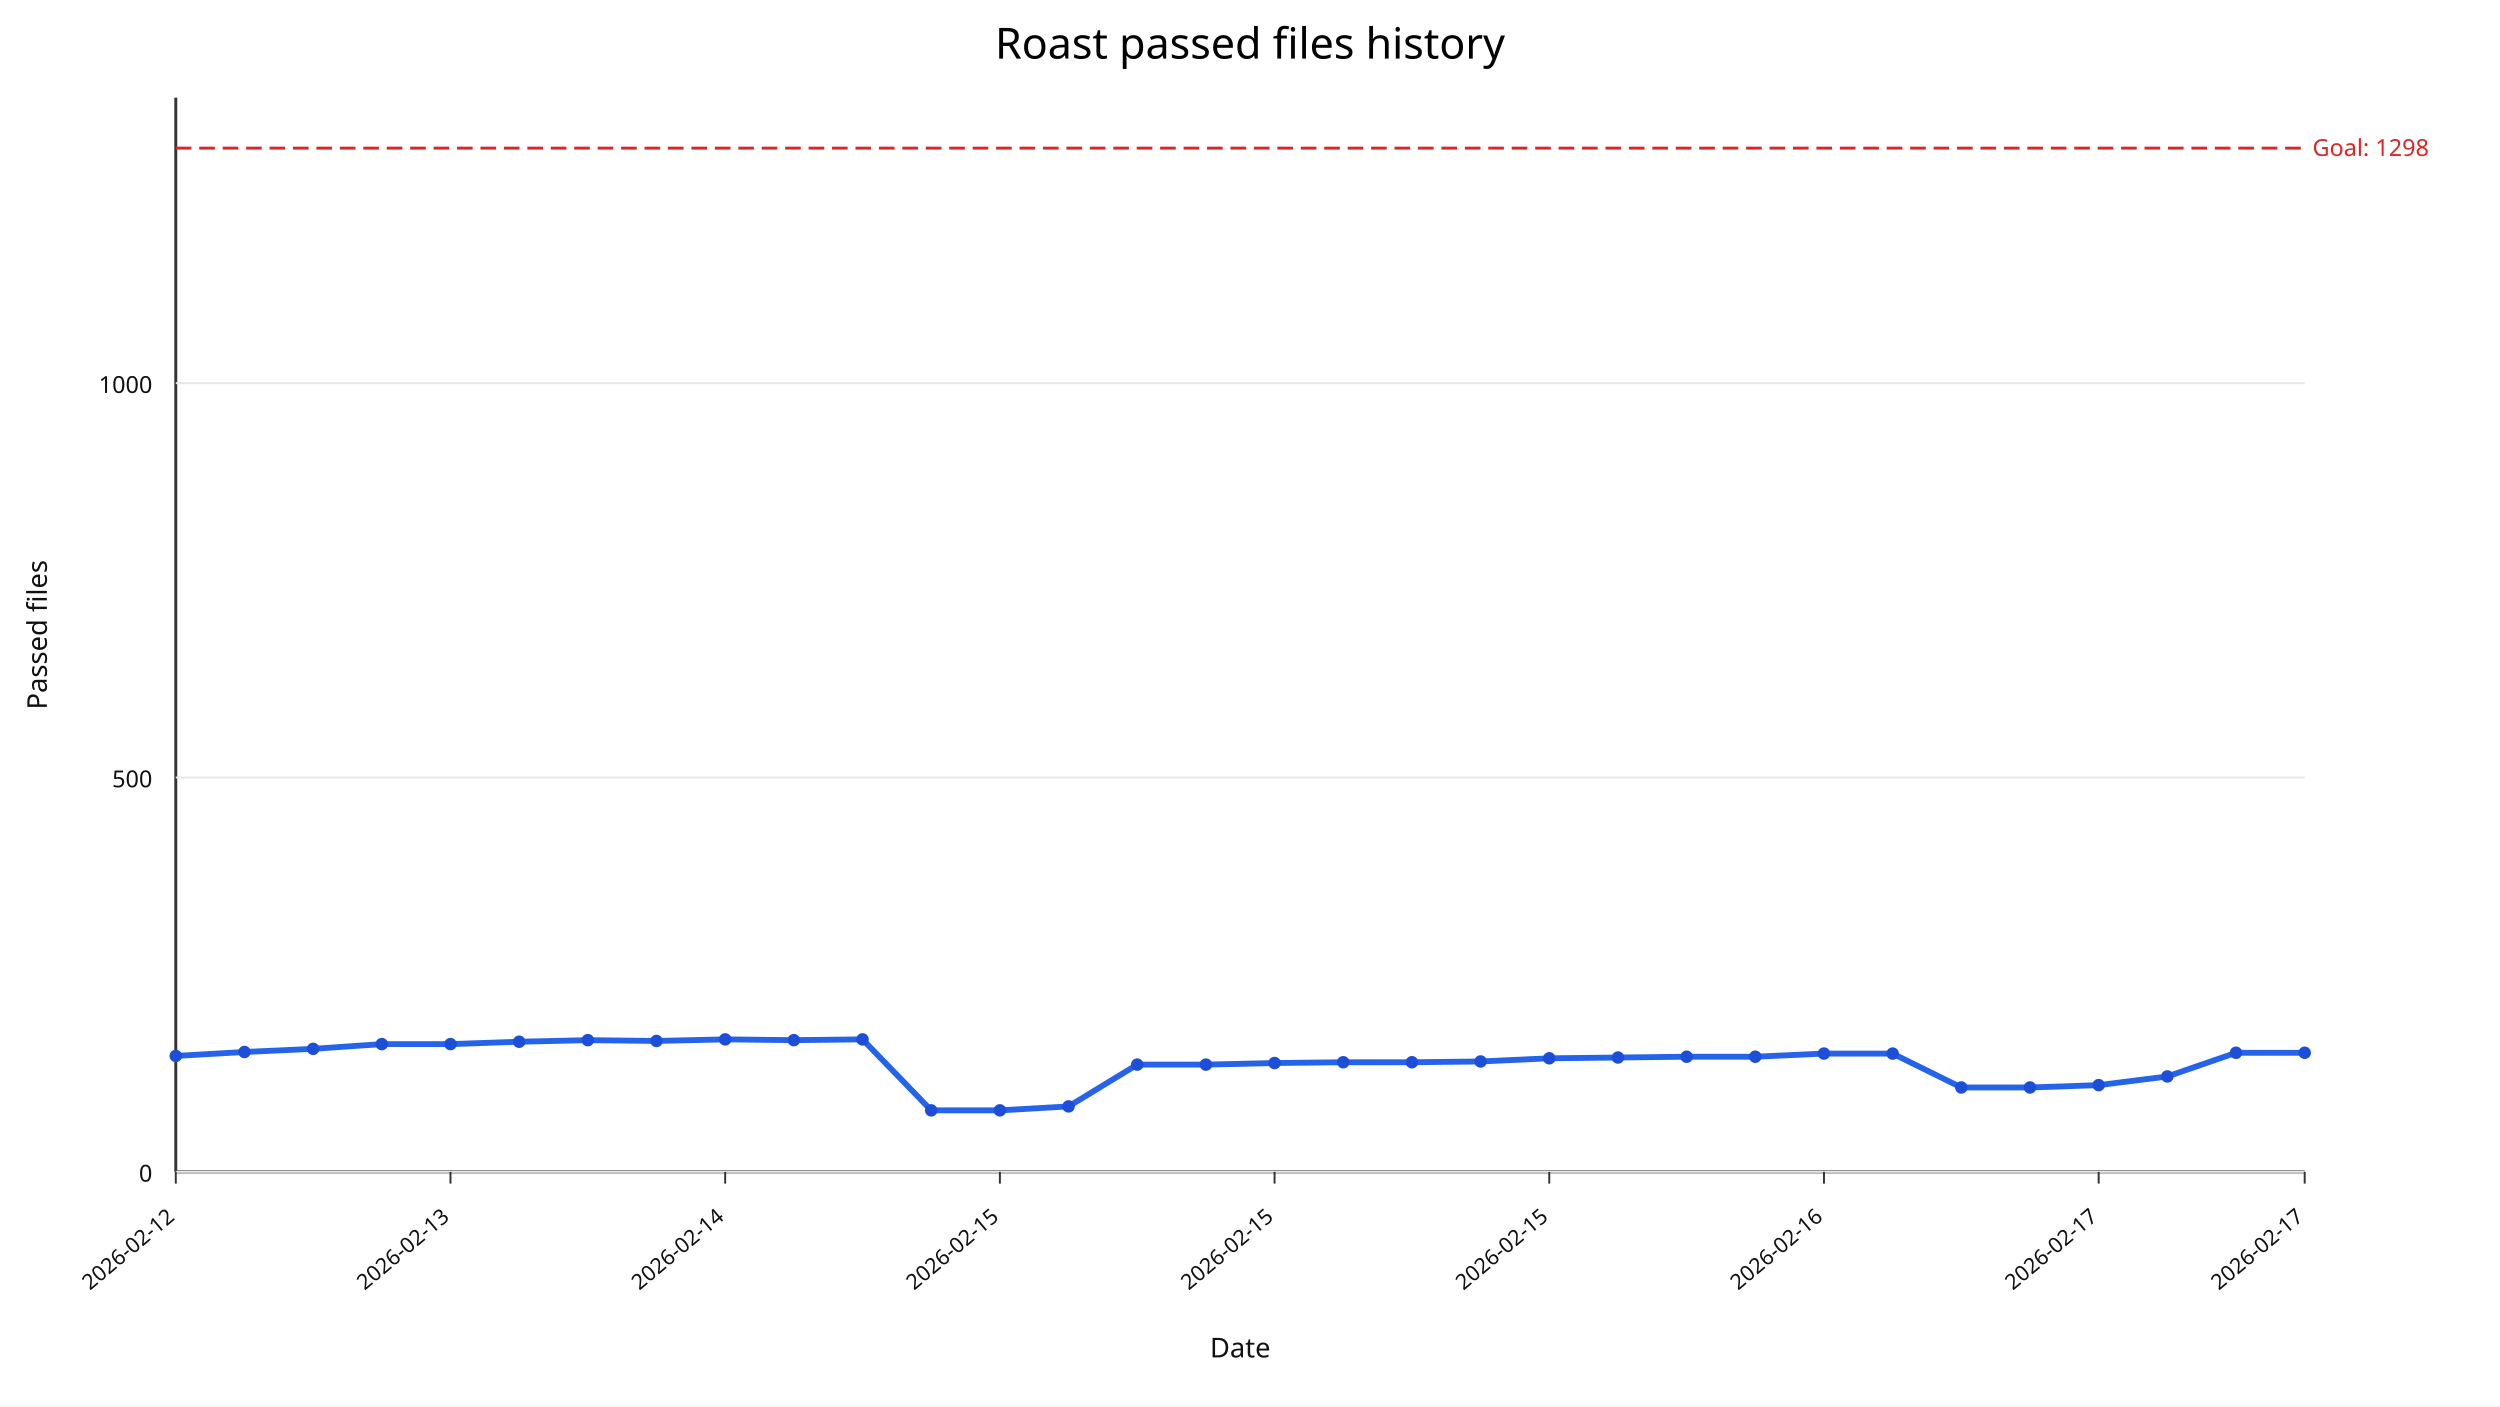
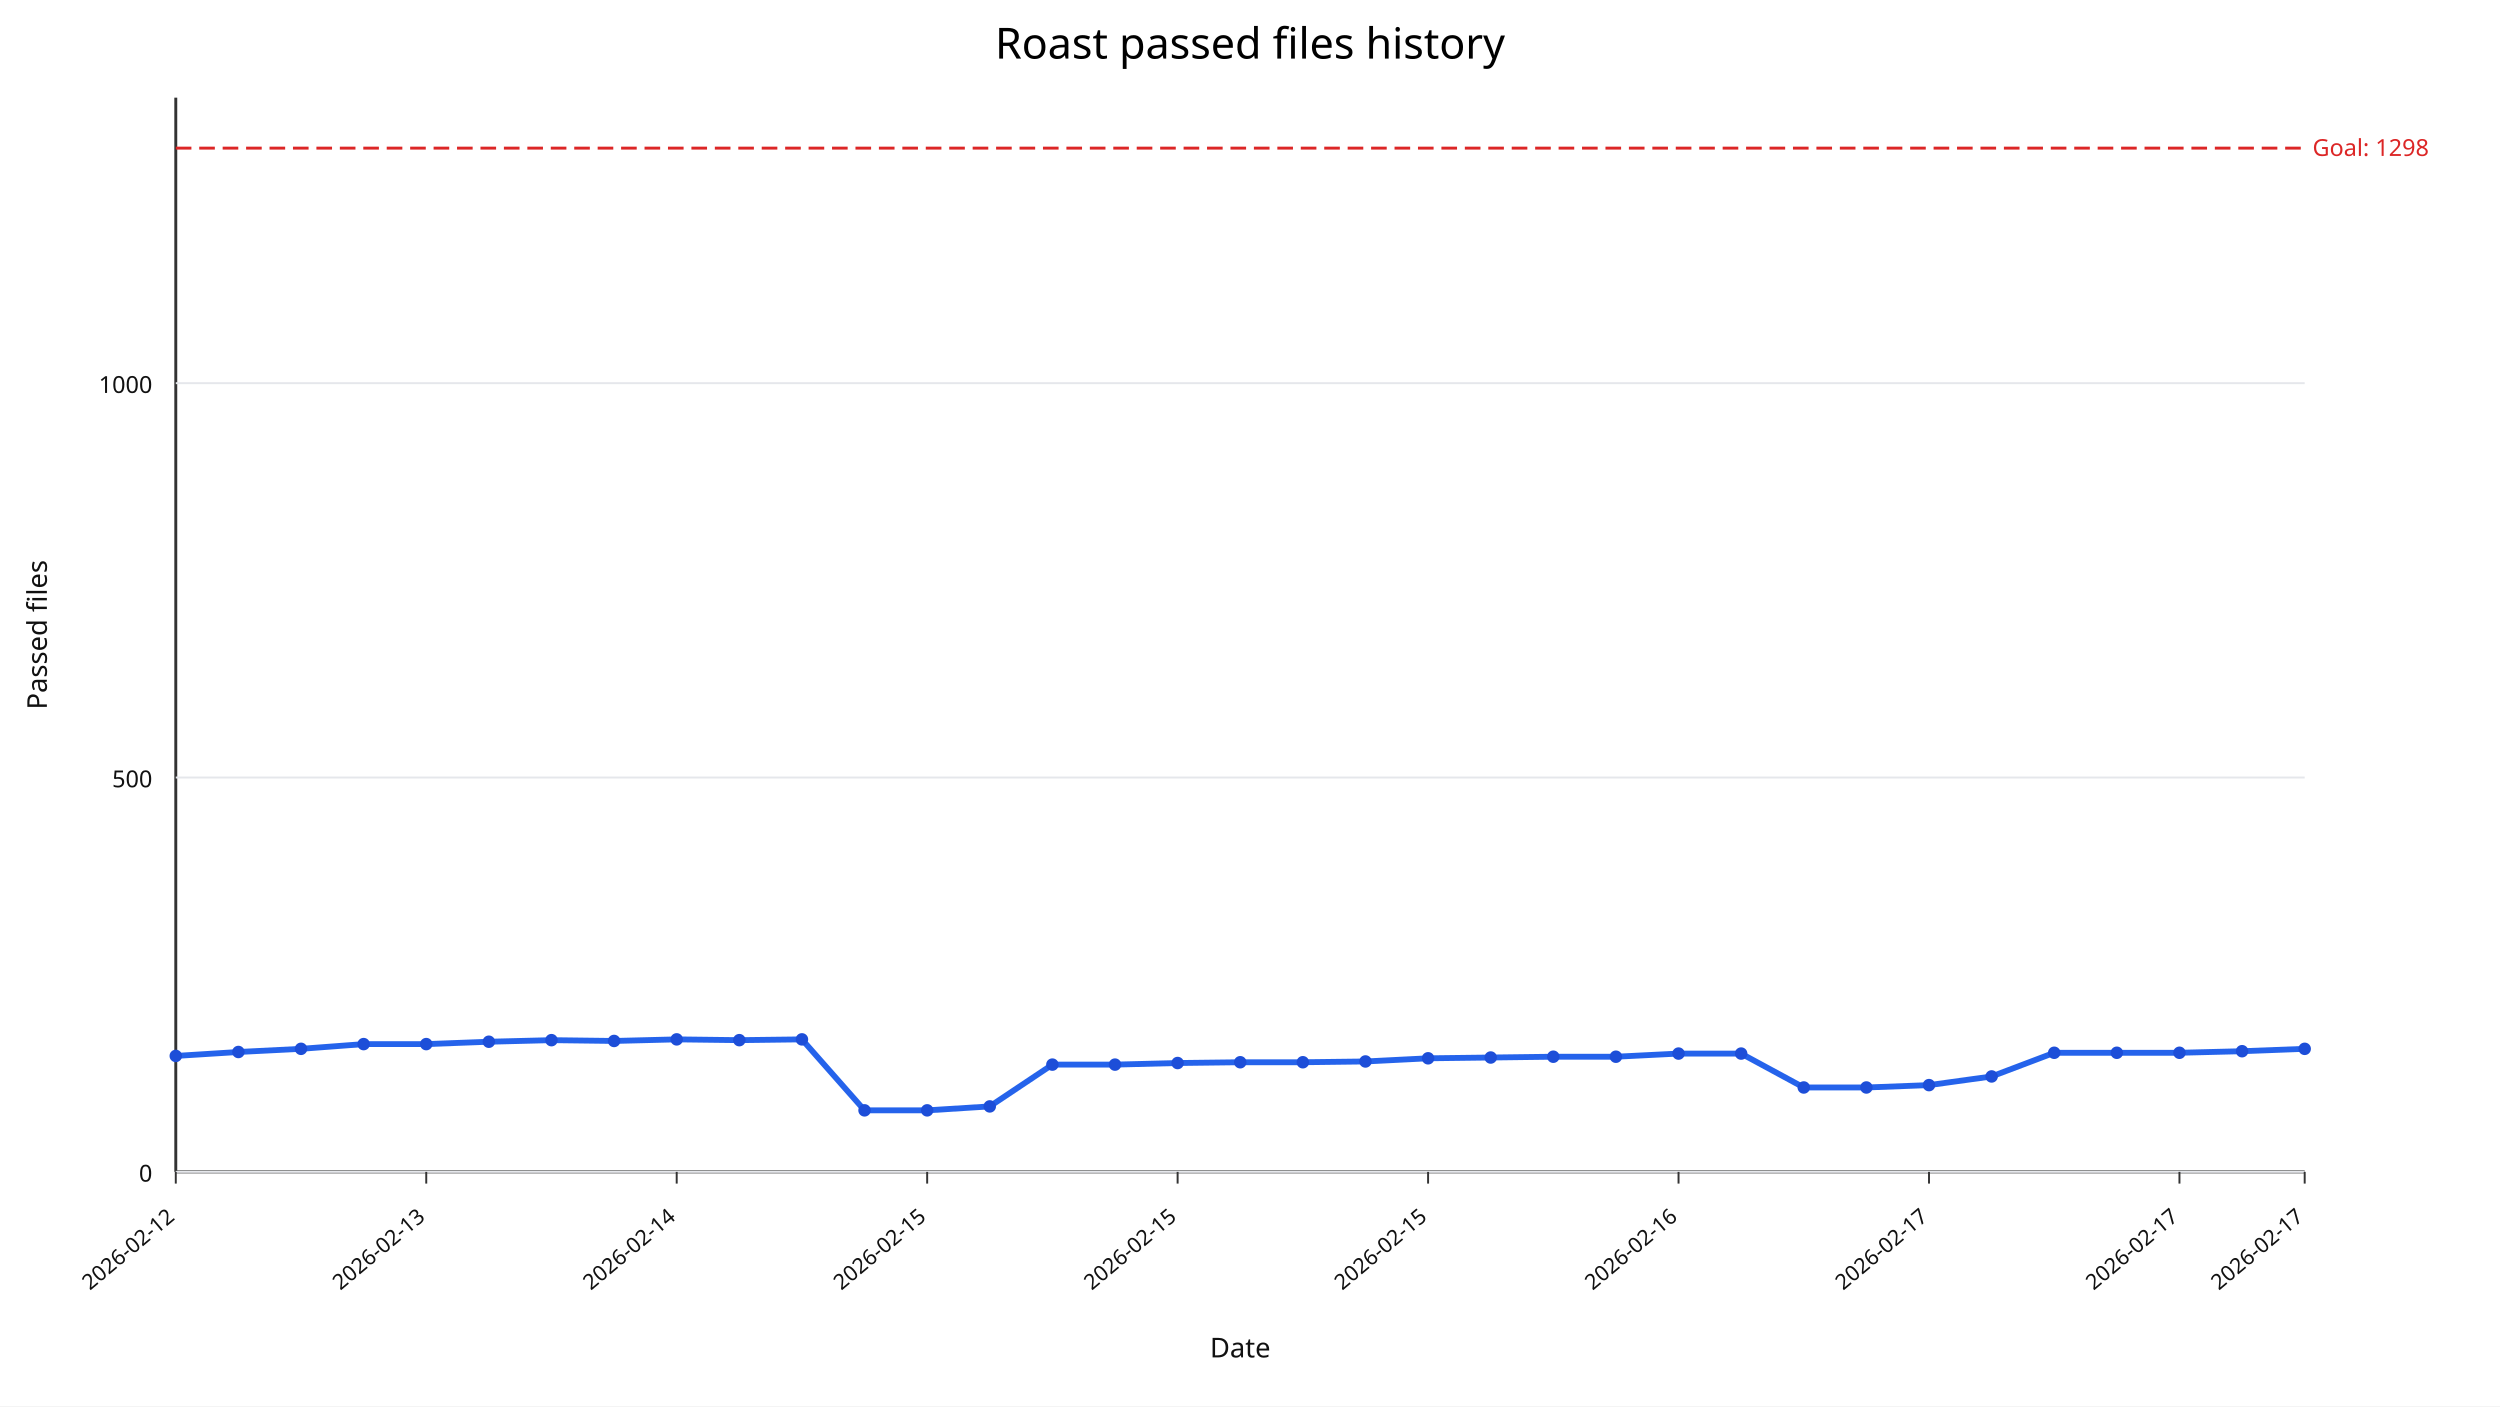
<svg xmlns="http://www.w3.org/2000/svg" width="1280" height="720" viewBox="0 0 1280 720">
  <rect width="100%" height="100%" fill="#ffffff" />
  <text x="640" y="30" text-anchor="middle" font-size="22" font-family="sans-serif">Roast passed files history</text>
  <line x1="90" y1="600" x2="1180" y2="600" stroke="#333" stroke-width="1.5" />
  <line x1="90" y1="50" x2="90" y2="600" stroke="#333" stroke-width="1.5" />
  <line x1="90" y1="600.00" x2="1180" y2="600.00" stroke="#e5e7eb" stroke-width="1" />
  <text x="78" y="605.00" text-anchor="end" font-size="12" fill="#111" font-family="sans-serif">0</text>
  <line x1="90" y1="398.09" x2="1180" y2="398.09" stroke="#e5e7eb" stroke-width="1" />
  <text x="78" y="403.09" text-anchor="end" font-size="12" fill="#111" font-family="sans-serif">500</text>
  <line x1="90" y1="196.18" x2="1180" y2="196.18" stroke="#e5e7eb" stroke-width="1" />
  <text x="78" y="201.18" text-anchor="end" font-size="12" fill="#111" font-family="sans-serif">1000</text>
  <line x1="90.00" y1="600" x2="90.00" y2="606" stroke="#333" stroke-width="1" />
  <text x="90.00" y="624" text-anchor="end" font-size="11" fill="#111" transform="rotate(-40 90.00,624)" font-family="sans-serif">2026-02-12</text>
-   <line x1="230.65" y1="600" x2="230.65" y2="606" stroke="#333" stroke-width="1" />
-   <text x="230.65" y="624" text-anchor="end" font-size="11" fill="#111" transform="rotate(-40 230.65,624)" font-family="sans-serif">2026-02-13</text>
-   <line x1="371.29" y1="600" x2="371.29" y2="606" stroke="#333" stroke-width="1" />
-   <text x="371.29" y="624" text-anchor="end" font-size="11" fill="#111" transform="rotate(-40 371.29,624)" font-family="sans-serif">2026-02-14</text>
-   <line x1="511.94" y1="600" x2="511.94" y2="606" stroke="#333" stroke-width="1" />
-   <text x="511.94" y="624" text-anchor="end" font-size="11" fill="#111" transform="rotate(-40 511.94,624)" font-family="sans-serif">2026-02-15</text>
-   <line x1="652.58" y1="600" x2="652.58" y2="606" stroke="#333" stroke-width="1" />
-   <text x="652.58" y="624" text-anchor="end" font-size="11" fill="#111" transform="rotate(-40 652.58,624)" font-family="sans-serif">2026-02-15</text>
-   <line x1="793.23" y1="600" x2="793.23" y2="606" stroke="#333" stroke-width="1" />
-   <text x="793.23" y="624" text-anchor="end" font-size="11" fill="#111" transform="rotate(-40 793.23,624)" font-family="sans-serif">2026-02-15</text>
-   <line x1="933.87" y1="600" x2="933.87" y2="606" stroke="#333" stroke-width="1" />
-   <text x="933.87" y="624" text-anchor="end" font-size="11" fill="#111" transform="rotate(-40 933.87,624)" font-family="sans-serif">2026-02-16</text>
-   <line x1="1074.52" y1="600" x2="1074.52" y2="606" stroke="#333" stroke-width="1" />
-   <text x="1074.52" y="624" text-anchor="end" font-size="11" fill="#111" transform="rotate(-40 1074.52,624)" font-family="sans-serif">2026-02-17</text>
+   <line x1="218.24" y1="600" x2="218.24" y2="606" stroke="#333" stroke-width="1" />
+   <text x="218.24" y="624" text-anchor="end" font-size="11" fill="#111" transform="rotate(-40 218.24,624)" font-family="sans-serif">2026-02-13</text>
+   <line x1="346.47" y1="600" x2="346.47" y2="606" stroke="#333" stroke-width="1" />
+   <text x="346.47" y="624" text-anchor="end" font-size="11" fill="#111" transform="rotate(-40 346.47,624)" font-family="sans-serif">2026-02-14</text>
+   <line x1="474.71" y1="600" x2="474.71" y2="606" stroke="#333" stroke-width="1" />
+   <text x="474.71" y="624" text-anchor="end" font-size="11" fill="#111" transform="rotate(-40 474.71,624)" font-family="sans-serif">2026-02-15</text>
+   <line x1="602.94" y1="600" x2="602.94" y2="606" stroke="#333" stroke-width="1" />
+   <text x="602.94" y="624" text-anchor="end" font-size="11" fill="#111" transform="rotate(-40 602.94,624)" font-family="sans-serif">2026-02-15</text>
+   <line x1="731.18" y1="600" x2="731.18" y2="606" stroke="#333" stroke-width="1" />
+   <text x="731.18" y="624" text-anchor="end" font-size="11" fill="#111" transform="rotate(-40 731.18,624)" font-family="sans-serif">2026-02-15</text>
+   <line x1="859.41" y1="600" x2="859.41" y2="606" stroke="#333" stroke-width="1" />
+   <text x="859.41" y="624" text-anchor="end" font-size="11" fill="#111" transform="rotate(-40 859.41,624)" font-family="sans-serif">2026-02-16</text>
+   <line x1="987.65" y1="600" x2="987.65" y2="606" stroke="#333" stroke-width="1" />
+   <text x="987.65" y="624" text-anchor="end" font-size="11" fill="#111" transform="rotate(-40 987.65,624)" font-family="sans-serif">2026-02-17</text>
+   <line x1="1115.88" y1="600" x2="1115.88" y2="606" stroke="#333" stroke-width="1" />
+   <text x="1115.88" y="624" text-anchor="end" font-size="11" fill="#111" transform="rotate(-40 1115.88,624)" font-family="sans-serif">2026-02-17</text>
  <line x1="1180.00" y1="600" x2="1180.00" y2="606" stroke="#333" stroke-width="1" />
  <text x="1180.00" y="624" text-anchor="end" font-size="11" fill="#111" transform="rotate(-40 1180.00,624)" font-family="sans-serif">2026-02-17</text>
  <line x1="90" y1="75.84" x2="1180" y2="75.84" stroke="#dc2626" stroke-width="1.5" stroke-dasharray="8,4" />
  <text x="1184" y="79.84" font-size="12" fill="#dc2626" font-family="sans-serif">Goal: 1298</text>
-   <polyline fill="none" stroke="#2563eb" stroke-width="3" points="90.00,540.64 125.16,538.62 160.32,537.00 195.48,534.58 230.65,534.58 265.81,533.37 300.97,532.56 336.13,532.97 371.29,532.16 406.45,532.56 441.61,532.16 476.77,568.50 511.94,568.50 547.10,566.48 582.26,545.08 617.42,545.08 652.58,544.27 687.74,543.87 722.90,543.87 758.06,543.47 793.23,541.85 828.39,541.45 863.55,541.04 898.71,541.04 933.87,539.43 969.03,539.43 1004.19,556.79 1039.35,556.79 1074.52,555.58 1109.68,551.14 1144.84,539.02 1180.00,539.02" />
+   <polyline fill="none" stroke="#2563eb" stroke-width="3" points="90.00,540.64 122.06,538.62 154.12,537.00 186.18,534.58 218.24,534.58 250.29,533.37 282.35,532.56 314.41,532.97 346.47,532.16 378.53,532.56 410.59,532.16 442.65,568.50 474.71,568.50 506.76,566.48 538.82,545.08 570.88,545.08 602.94,544.27 635.00,543.87 667.06,543.87 699.12,543.47 731.18,541.85 763.24,541.45 795.29,541.04 827.35,541.04 859.41,539.43 891.47,539.43 923.53,556.79 955.59,556.79 987.65,555.58 1019.71,551.14 1051.76,539.02 1083.82,539.02 1115.88,539.02 1147.94,538.22 1180.00,537.00" />
  <circle cx="90.00" cy="540.64" r="3.2" fill="#1d4ed8" />
-   <circle cx="125.16" cy="538.62" r="3.2" fill="#1d4ed8" />
-   <circle cx="160.32" cy="537.00" r="3.2" fill="#1d4ed8" />
-   <circle cx="195.48" cy="534.58" r="3.2" fill="#1d4ed8" />
-   <circle cx="230.65" cy="534.58" r="3.2" fill="#1d4ed8" />
-   <circle cx="265.81" cy="533.37" r="3.2" fill="#1d4ed8" />
-   <circle cx="300.97" cy="532.56" r="3.2" fill="#1d4ed8" />
-   <circle cx="336.13" cy="532.97" r="3.2" fill="#1d4ed8" />
-   <circle cx="371.29" cy="532.16" r="3.2" fill="#1d4ed8" />
-   <circle cx="406.45" cy="532.56" r="3.2" fill="#1d4ed8" />
-   <circle cx="441.61" cy="532.16" r="3.2" fill="#1d4ed8" />
-   <circle cx="476.77" cy="568.50" r="3.2" fill="#1d4ed8" />
-   <circle cx="511.94" cy="568.50" r="3.2" fill="#1d4ed8" />
-   <circle cx="547.10" cy="566.48" r="3.2" fill="#1d4ed8" />
-   <circle cx="582.26" cy="545.08" r="3.2" fill="#1d4ed8" />
-   <circle cx="617.42" cy="545.08" r="3.2" fill="#1d4ed8" />
-   <circle cx="652.58" cy="544.27" r="3.2" fill="#1d4ed8" />
-   <circle cx="687.74" cy="543.87" r="3.2" fill="#1d4ed8" />
-   <circle cx="722.90" cy="543.87" r="3.2" fill="#1d4ed8" />
-   <circle cx="758.06" cy="543.47" r="3.2" fill="#1d4ed8" />
-   <circle cx="793.23" cy="541.85" r="3.2" fill="#1d4ed8" />
-   <circle cx="828.39" cy="541.45" r="3.2" fill="#1d4ed8" />
-   <circle cx="863.55" cy="541.04" r="3.2" fill="#1d4ed8" />
-   <circle cx="898.71" cy="541.04" r="3.2" fill="#1d4ed8" />
-   <circle cx="933.87" cy="539.43" r="3.2" fill="#1d4ed8" />
-   <circle cx="969.03" cy="539.43" r="3.2" fill="#1d4ed8" />
-   <circle cx="1004.19" cy="556.79" r="3.2" fill="#1d4ed8" />
-   <circle cx="1039.35" cy="556.79" r="3.2" fill="#1d4ed8" />
-   <circle cx="1074.52" cy="555.58" r="3.2" fill="#1d4ed8" />
-   <circle cx="1109.68" cy="551.14" r="3.2" fill="#1d4ed8" />
-   <circle cx="1144.84" cy="539.02" r="3.2" fill="#1d4ed8" />
-   <circle cx="1180.00" cy="539.02" r="3.2" fill="#1d4ed8" />
+   <circle cx="122.06" cy="538.62" r="3.2" fill="#1d4ed8" />
+   <circle cx="154.12" cy="537.00" r="3.2" fill="#1d4ed8" />
+   <circle cx="186.18" cy="534.58" r="3.2" fill="#1d4ed8" />
+   <circle cx="218.24" cy="534.58" r="3.2" fill="#1d4ed8" />
+   <circle cx="250.29" cy="533.37" r="3.2" fill="#1d4ed8" />
+   <circle cx="282.35" cy="532.56" r="3.2" fill="#1d4ed8" />
+   <circle cx="314.41" cy="532.97" r="3.2" fill="#1d4ed8" />
+   <circle cx="346.47" cy="532.16" r="3.2" fill="#1d4ed8" />
+   <circle cx="378.53" cy="532.56" r="3.2" fill="#1d4ed8" />
+   <circle cx="410.59" cy="532.16" r="3.2" fill="#1d4ed8" />
+   <circle cx="442.65" cy="568.50" r="3.2" fill="#1d4ed8" />
+   <circle cx="474.71" cy="568.50" r="3.2" fill="#1d4ed8" />
+   <circle cx="506.76" cy="566.48" r="3.2" fill="#1d4ed8" />
+   <circle cx="538.82" cy="545.08" r="3.2" fill="#1d4ed8" />
+   <circle cx="570.88" cy="545.08" r="3.2" fill="#1d4ed8" />
+   <circle cx="602.94" cy="544.27" r="3.2" fill="#1d4ed8" />
+   <circle cx="635.00" cy="543.87" r="3.2" fill="#1d4ed8" />
+   <circle cx="667.06" cy="543.87" r="3.2" fill="#1d4ed8" />
+   <circle cx="699.12" cy="543.47" r="3.2" fill="#1d4ed8" />
+   <circle cx="731.18" cy="541.85" r="3.2" fill="#1d4ed8" />
+   <circle cx="763.24" cy="541.45" r="3.2" fill="#1d4ed8" />
+   <circle cx="795.29" cy="541.04" r="3.2" fill="#1d4ed8" />
+   <circle cx="827.35" cy="541.04" r="3.2" fill="#1d4ed8" />
+   <circle cx="859.41" cy="539.43" r="3.2" fill="#1d4ed8" />
+   <circle cx="891.47" cy="539.43" r="3.2" fill="#1d4ed8" />
+   <circle cx="923.53" cy="556.79" r="3.2" fill="#1d4ed8" />
+   <circle cx="955.59" cy="556.79" r="3.2" fill="#1d4ed8" />
+   <circle cx="987.65" cy="555.58" r="3.2" fill="#1d4ed8" />
+   <circle cx="1019.71" cy="551.14" r="3.2" fill="#1d4ed8" />
+   <circle cx="1051.76" cy="539.02" r="3.2" fill="#1d4ed8" />
+   <circle cx="1083.82" cy="539.02" r="3.2" fill="#1d4ed8" />
+   <circle cx="1115.88" cy="539.02" r="3.2" fill="#1d4ed8" />
+   <circle cx="1147.94" cy="538.22" r="3.2" fill="#1d4ed8" />
+   <circle cx="1180.00" cy="537.00" r="3.2" fill="#1d4ed8" />
  <text x="635" y="695" text-anchor="middle" font-size="14" fill="#111" font-family="sans-serif">Date</text>
  <text x="24" y="325" text-anchor="middle" font-size="14" fill="#111" transform="rotate(-90 24,325)" font-family="sans-serif">Passed files</text>
</svg>
